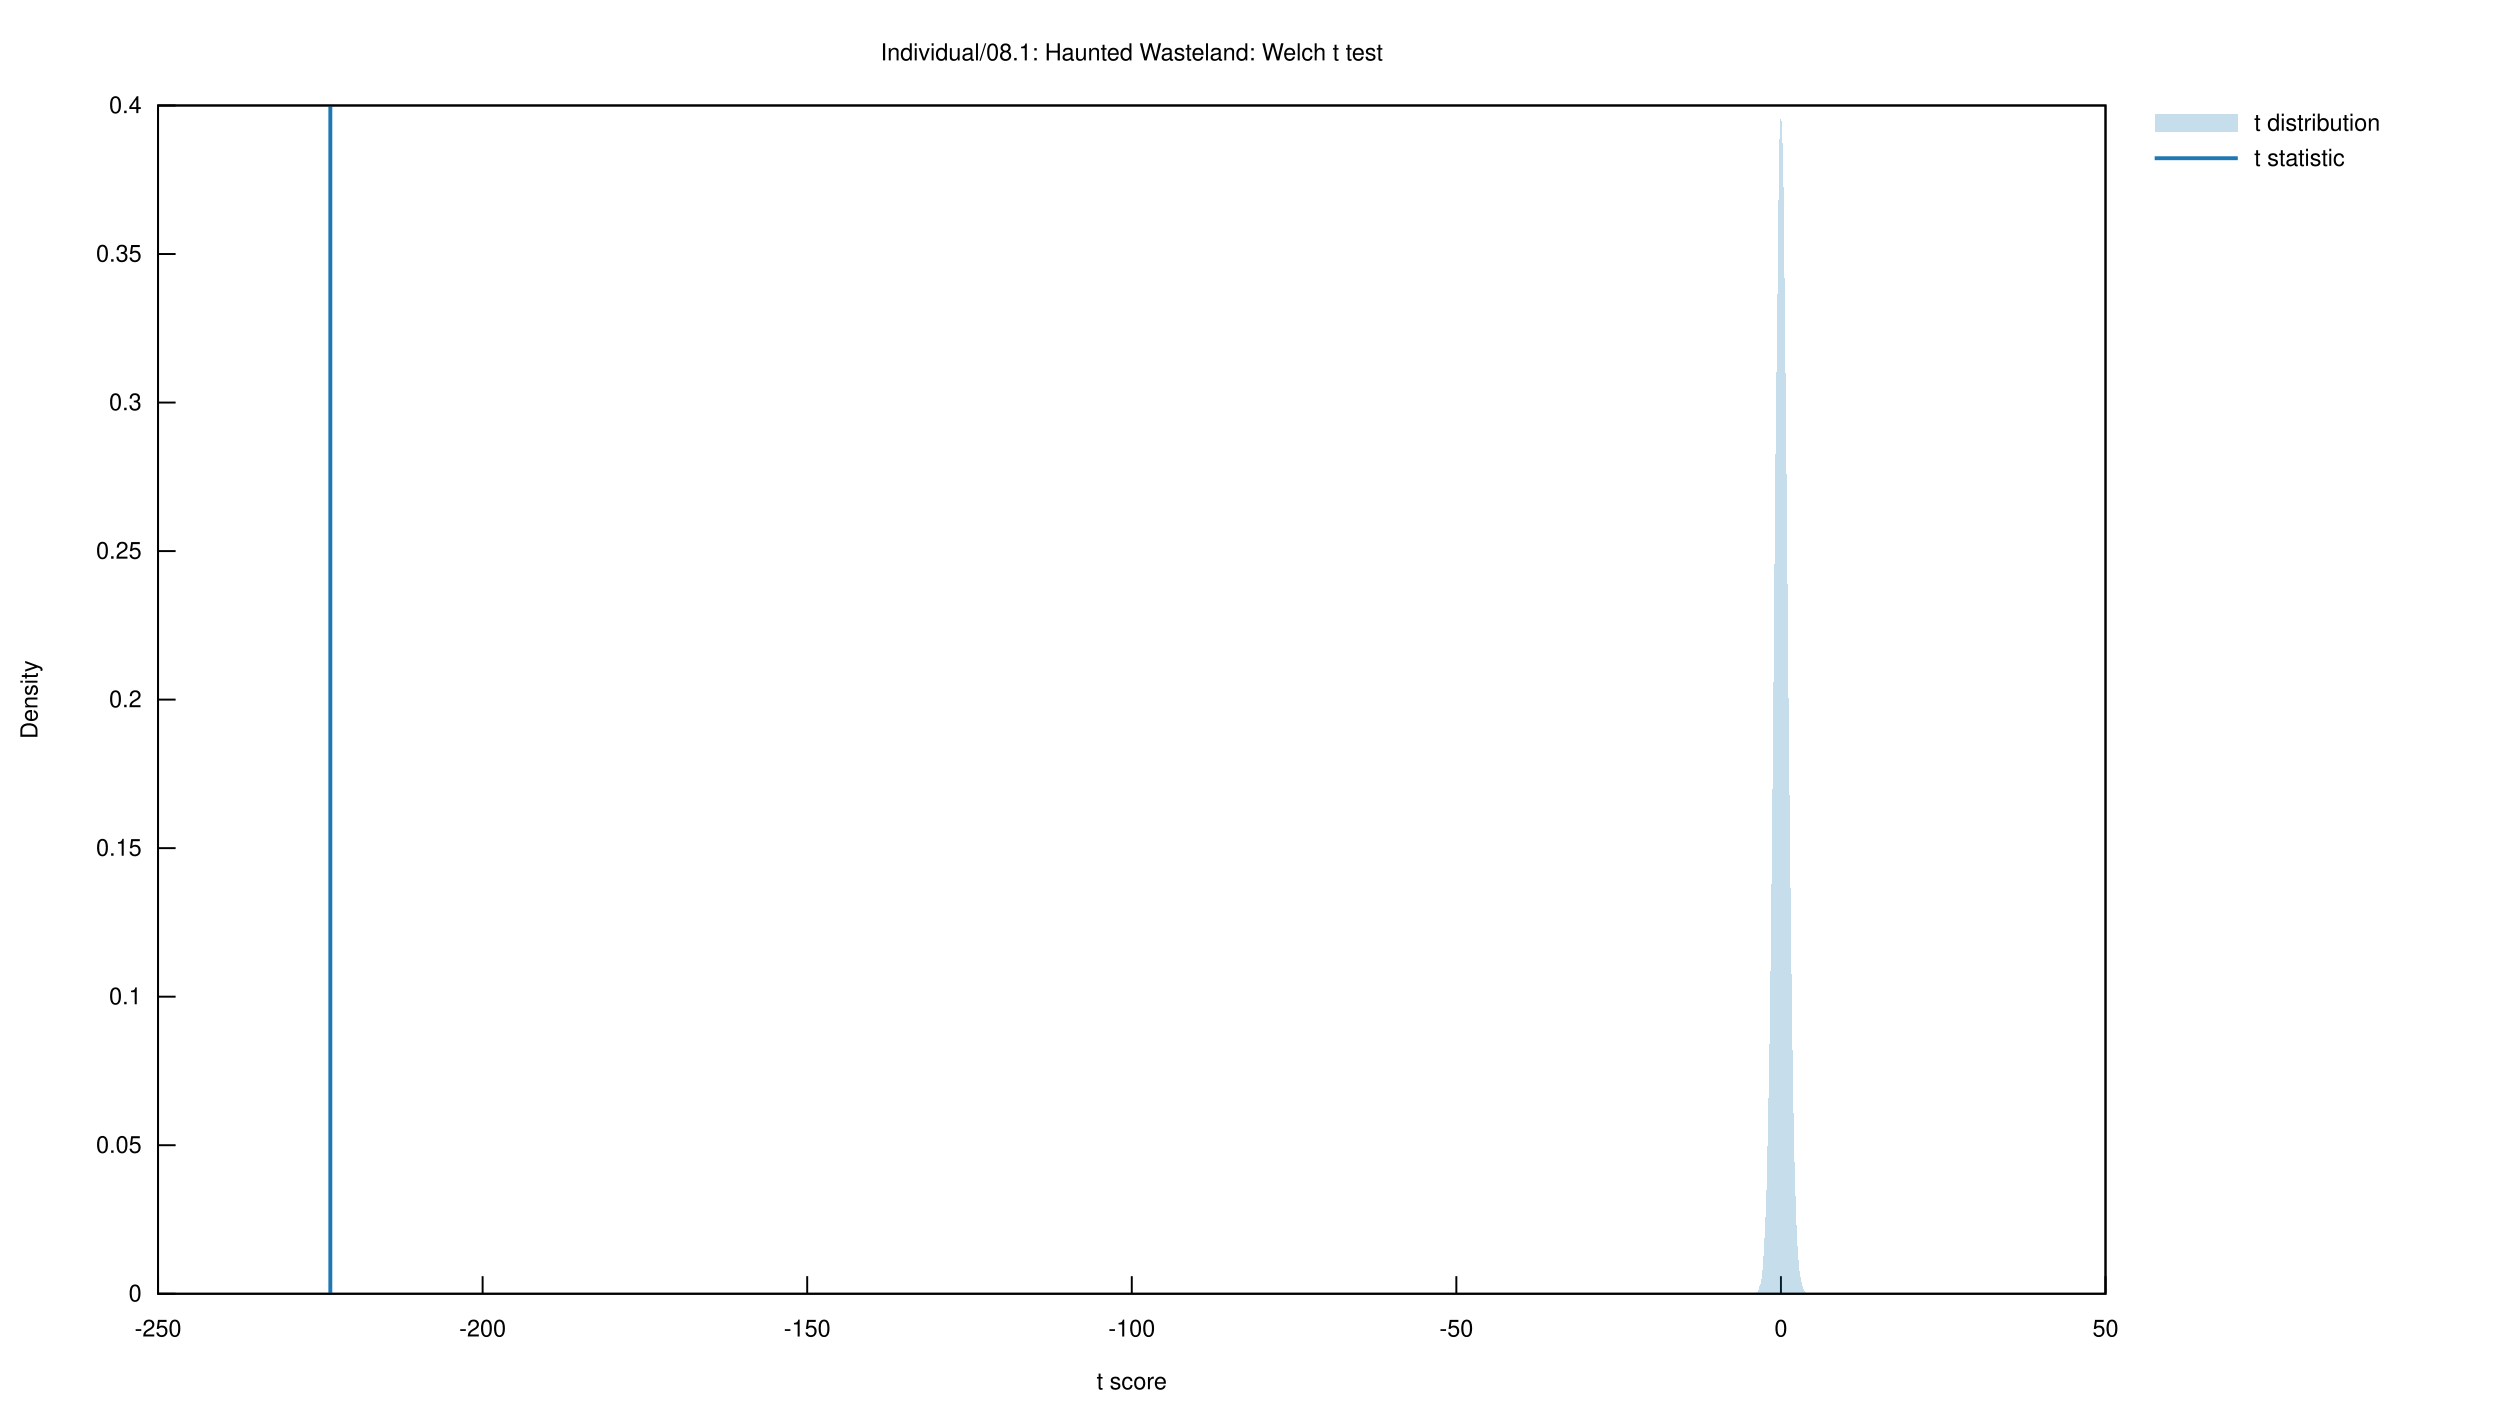
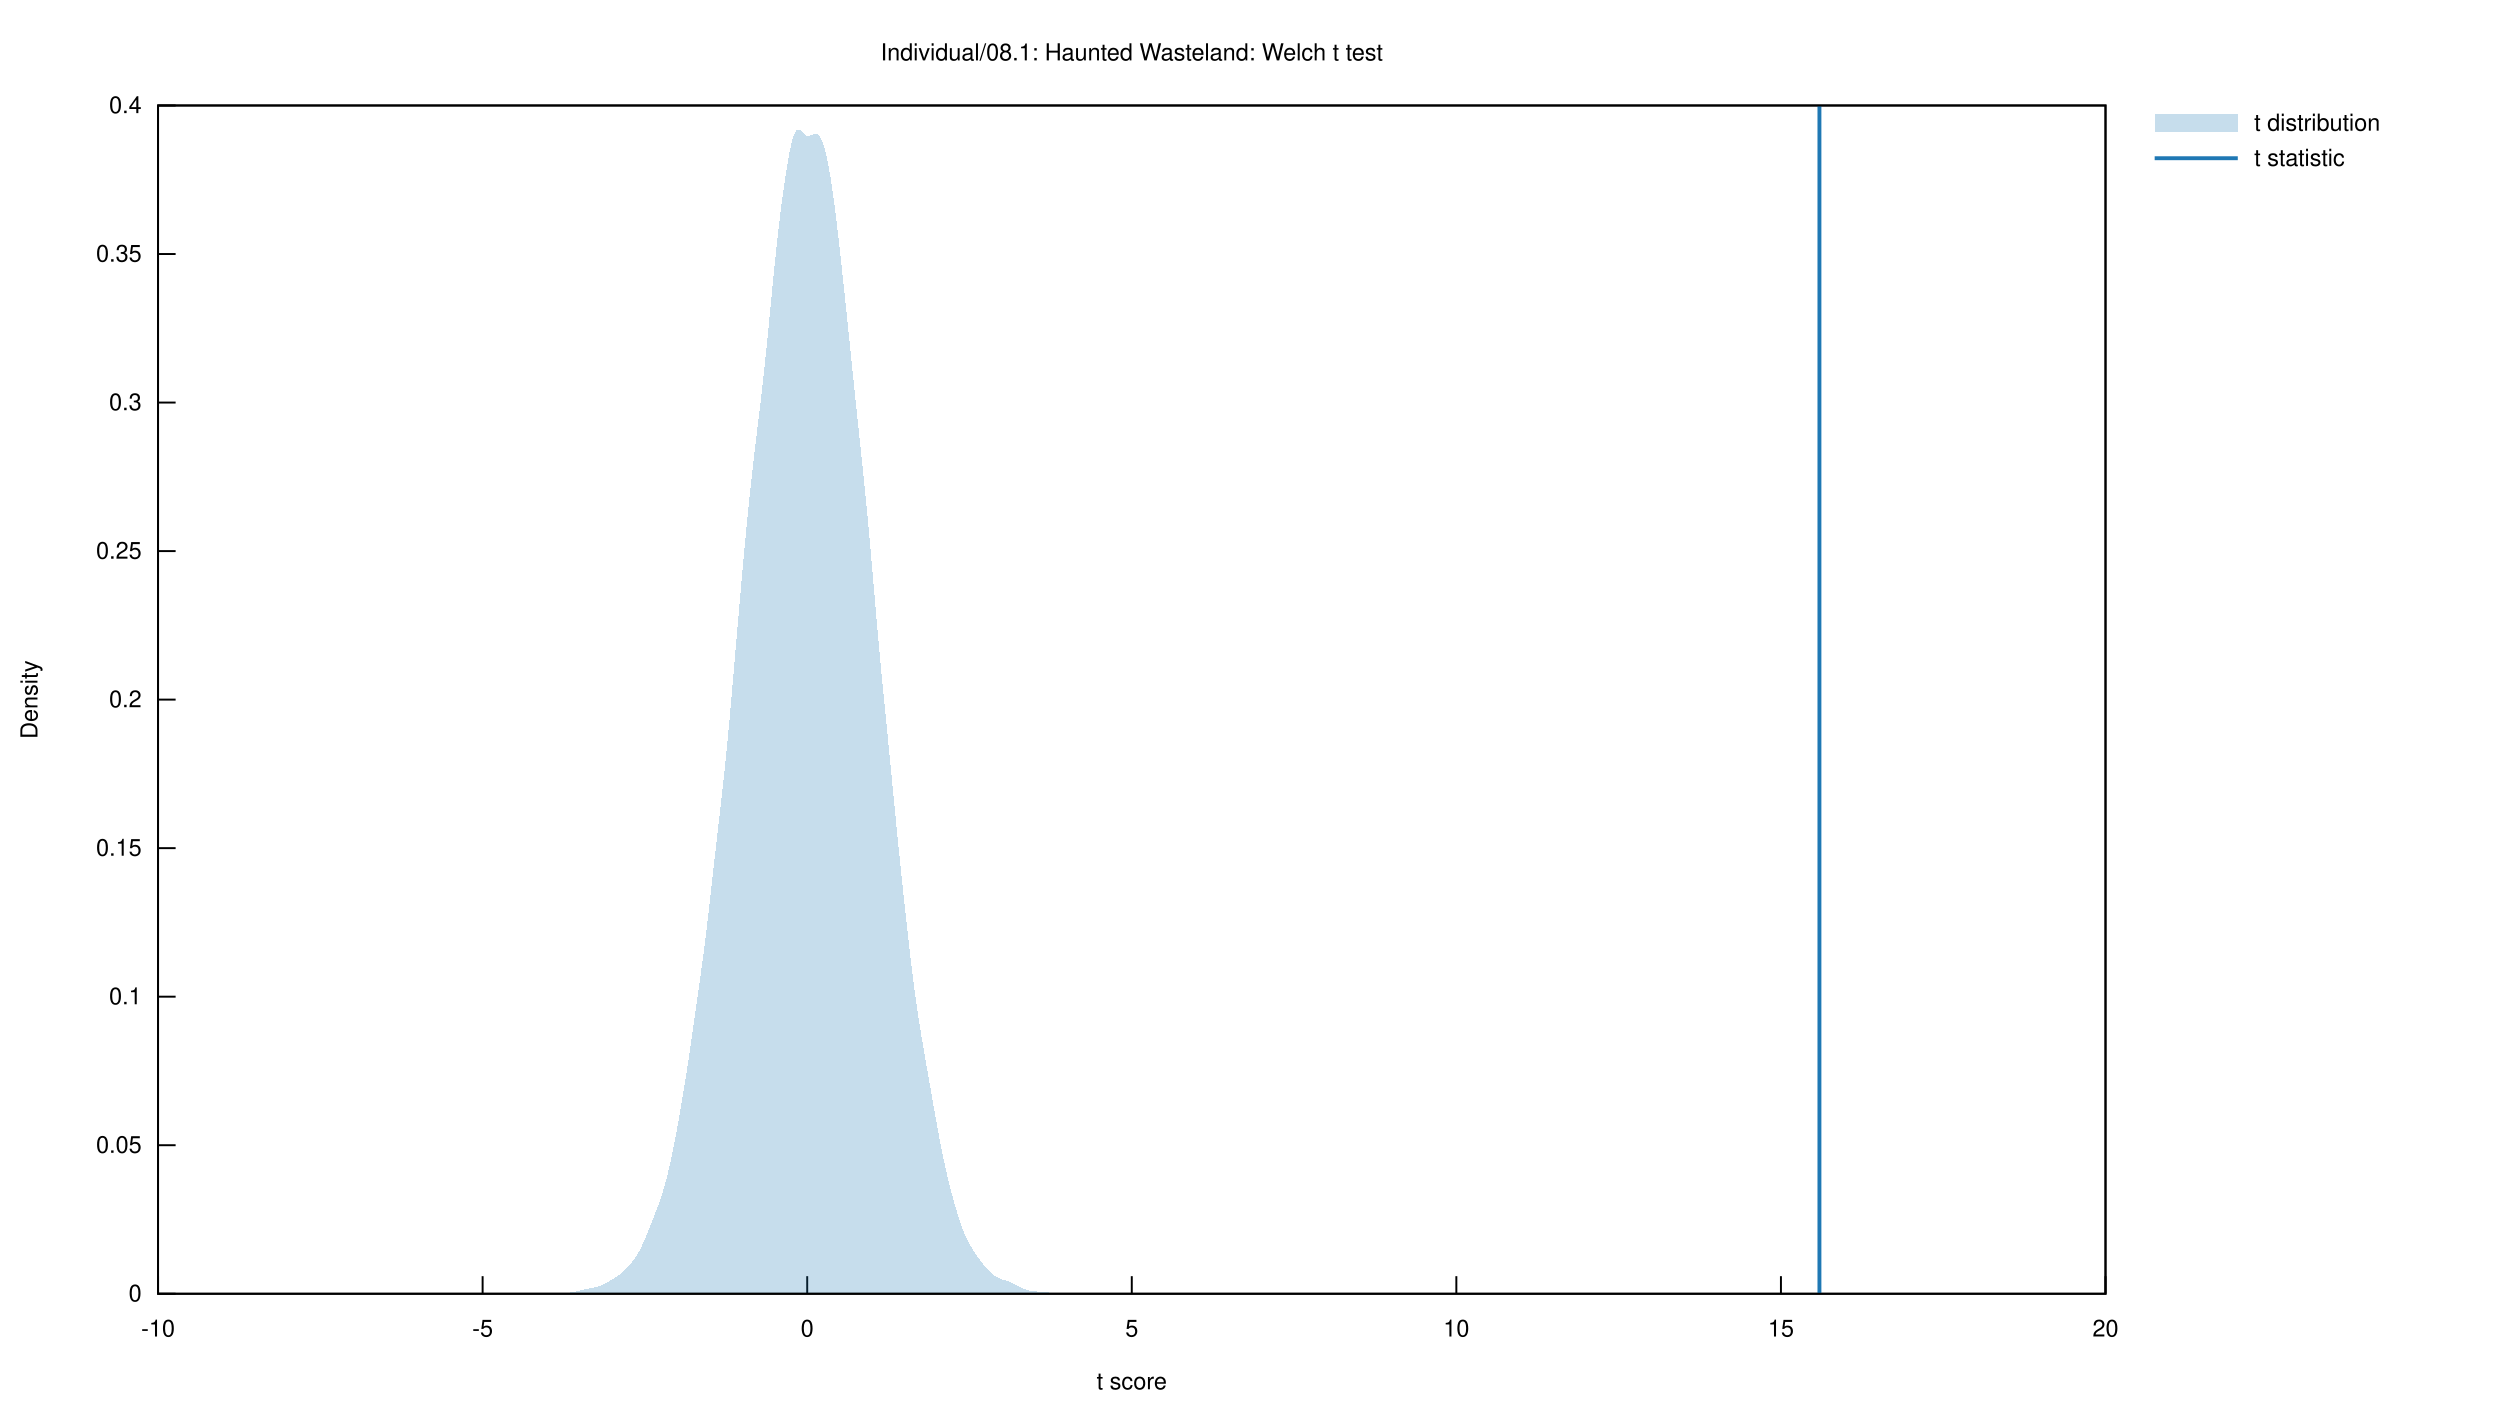
<svg xmlns="http://www.w3.org/2000/svg" xmlns:xlink="http://www.w3.org/1999/xlink" viewBox="0 0 1280 720">
  <g id="gnuplot_canvas">
    <rect x="0" y="0" width="1280" height="720" fill="none" />
    <defs>
      <circle id="gpDot" r="0.5" stroke-width="0.5" stroke="currentColor" />
      <path id="gpPt0" stroke-width="0.222" stroke="currentColor" d="M-1,0 h2 M0,-1 v2" />
      <path id="gpPt1" stroke-width="0.222" stroke="currentColor" d="M-1,-1 L1,1 M1,-1 L-1,1" />
      <path id="gpPt2" stroke-width="0.222" stroke="currentColor" d="M-1,0 L1,0 M0,-1 L0,1 M-1,-1 L1,1 M-1,1 L1,-1" />
      <rect id="gpPt3" stroke-width="0.222" stroke="currentColor" x="-1" y="-1" width="2" height="2" />
      <rect id="gpPt4" stroke-width="0.222" stroke="currentColor" fill="currentColor" x="-1" y="-1" width="2" height="2" />
      <circle id="gpPt5" stroke-width="0.222" stroke="currentColor" cx="0" cy="0" r="1" />
      <use xlink:href="#gpPt5" id="gpPt6" fill="currentColor" stroke="none" />
      <path id="gpPt7" stroke-width="0.222" stroke="currentColor" d="M0,-1.33 L-1.33,0.67 L1.33,0.67 z" />
      <use xlink:href="#gpPt7" id="gpPt8" fill="currentColor" stroke="none" />
      <use xlink:href="#gpPt7" id="gpPt9" stroke="currentColor" transform="rotate(180)" />
      <use xlink:href="#gpPt9" id="gpPt10" fill="currentColor" stroke="none" />
      <use xlink:href="#gpPt3" id="gpPt11" stroke="currentColor" transform="rotate(45)" />
      <use xlink:href="#gpPt11" id="gpPt12" fill="currentColor" stroke="none" />
      <path id="gpPt13" stroke-width="0.222" stroke="currentColor" d="M0,1.330 L1.265,0.411 L0.782,-1.067 L-0.782,-1.076 L-1.265,0.411 z" />
      <use xlink:href="#gpPt13" id="gpPt14" fill="currentColor" stroke="none" />
      <filter id="textbox" filterUnits="objectBoundingBox" x="0" y="0" height="1" width="1">
        <feFlood flood-color="white" flood-opacity="1" result="bgnd" />
        <feComposite in="SourceGraphic" in2="bgnd" operator="atop" />
      </filter>
      <filter id="greybox" filterUnits="objectBoundingBox" x="0" y="0" height="1" width="1">
        <feFlood flood-color="lightgrey" flood-opacity="1" result="grey" />
        <feComposite in="SourceGraphic" in2="grey" operator="atop" />
      </filter>
    </defs>
    <g fill="none" color="white" stroke="currentColor" stroke-width="1.00" stroke-linecap="butt" stroke-linejoin="miter">
</g>
    <g fill="none" color="black" stroke="currentColor" stroke-width="1.00" stroke-linecap="butt" stroke-linejoin="miter">
      <path stroke="black" d="M80.92,662.40 L89.92,662.40  " />
      <g transform="translate(72.53,666.30)" stroke="none" fill="black" font-family="Helvetica" font-size="12.00" text-anchor="end">
        <text>
          <tspan font-family="Helvetica"> 0</tspan>
        </text>
      </g>
    </g>
    <g fill="none" color="black" stroke="currentColor" stroke-width="1.00" stroke-linecap="butt" stroke-linejoin="miter">
      <path stroke="black" d="M80.92,586.35 L89.92,586.35  " />
      <g transform="translate(72.53,590.25)" stroke="none" fill="black" font-family="Helvetica" font-size="12.00" text-anchor="end">
        <text>
          <tspan font-family="Helvetica"> 0.05</tspan>
        </text>
      </g>
    </g>
    <g fill="none" color="black" stroke="currentColor" stroke-width="1.00" stroke-linecap="butt" stroke-linejoin="miter">
      <path stroke="black" d="M80.92,510.30 L89.92,510.30  " />
      <g transform="translate(72.53,514.20)" stroke="none" fill="black" font-family="Helvetica" font-size="12.00" text-anchor="end">
        <text>
          <tspan font-family="Helvetica"> 0.1</tspan>
        </text>
      </g>
    </g>
    <g fill="none" color="black" stroke="currentColor" stroke-width="1.00" stroke-linecap="butt" stroke-linejoin="miter">
      <path stroke="black" d="M80.92,434.25 L89.92,434.25  " />
      <g transform="translate(72.53,438.15)" stroke="none" fill="black" font-family="Helvetica" font-size="12.00" text-anchor="end">
        <text>
          <tspan font-family="Helvetica"> 0.15</tspan>
        </text>
      </g>
    </g>
    <g fill="none" color="black" stroke="currentColor" stroke-width="1.00" stroke-linecap="butt" stroke-linejoin="miter">
      <path stroke="black" d="M80.92,358.20 L89.92,358.20  " />
      <g transform="translate(72.53,362.10)" stroke="none" fill="black" font-family="Helvetica" font-size="12.00" text-anchor="end">
        <text>
          <tspan font-family="Helvetica"> 0.2</tspan>
        </text>
      </g>
    </g>
    <g fill="none" color="black" stroke="currentColor" stroke-width="1.00" stroke-linecap="butt" stroke-linejoin="miter">
      <path stroke="black" d="M80.92,282.16 L89.92,282.16  " />
      <g transform="translate(72.53,286.06)" stroke="none" fill="black" font-family="Helvetica" font-size="12.00" text-anchor="end">
        <text>
          <tspan font-family="Helvetica"> 0.25</tspan>
        </text>
      </g>
    </g>
    <g fill="none" color="black" stroke="currentColor" stroke-width="1.00" stroke-linecap="butt" stroke-linejoin="miter">
      <path stroke="black" d="M80.92,206.11 L89.92,206.11  " />
      <g transform="translate(72.53,210.01)" stroke="none" fill="black" font-family="Helvetica" font-size="12.00" text-anchor="end">
        <text>
          <tspan font-family="Helvetica"> 0.3</tspan>
        </text>
      </g>
    </g>
    <g fill="none" color="black" stroke="currentColor" stroke-width="1.00" stroke-linecap="butt" stroke-linejoin="miter">
      <path stroke="black" d="M80.92,130.06 L89.92,130.06  " />
      <g transform="translate(72.53,133.96)" stroke="none" fill="black" font-family="Helvetica" font-size="12.00" text-anchor="end">
        <text>
          <tspan font-family="Helvetica"> 0.35</tspan>
        </text>
      </g>
    </g>
    <g fill="none" color="black" stroke="currentColor" stroke-width="1.00" stroke-linecap="butt" stroke-linejoin="miter">
      <path stroke="black" d="M80.92,54.01 L89.92,54.01  " />
      <g transform="translate(72.53,57.91)" stroke="none" fill="black" font-family="Helvetica" font-size="12.00" text-anchor="end">
        <text>
          <tspan font-family="Helvetica"> 0.4</tspan>
        </text>
      </g>
    </g>
    <g fill="none" color="black" stroke="currentColor" stroke-width="1.00" stroke-linecap="butt" stroke-linejoin="miter">
      <path stroke="black" d="M80.92,662.40 L80.92,653.40  " />
      <g transform="translate(80.92,684.30)" stroke="none" fill="black" font-family="Helvetica" font-size="12.00" text-anchor="middle">
        <text>
-           <tspan font-family="Helvetica">-250</tspan>
+           <tspan font-family="Helvetica">-10</tspan>
        </text>
      </g>
    </g>
    <g fill="none" color="black" stroke="currentColor" stroke-width="1.00" stroke-linecap="butt" stroke-linejoin="miter">
      <path stroke="black" d="M247.10,662.40 L247.10,653.40  " />
      <g transform="translate(247.10,684.30)" stroke="none" fill="black" font-family="Helvetica" font-size="12.00" text-anchor="middle">
        <text>
-           <tspan font-family="Helvetica">-200</tspan>
+           <tspan font-family="Helvetica">-5</tspan>
        </text>
      </g>
    </g>
    <g fill="none" color="black" stroke="currentColor" stroke-width="1.00" stroke-linecap="butt" stroke-linejoin="miter">
      <path stroke="black" d="M413.29,662.40 L413.29,653.40  " />
      <g transform="translate(413.29,684.30)" stroke="none" fill="black" font-family="Helvetica" font-size="12.00" text-anchor="middle">
        <text>
-           <tspan font-family="Helvetica">-150</tspan>
+           <tspan font-family="Helvetica"> 0</tspan>
        </text>
      </g>
    </g>
    <g fill="none" color="black" stroke="currentColor" stroke-width="1.00" stroke-linecap="butt" stroke-linejoin="miter">
      <path stroke="black" d="M579.47,662.40 L579.47,653.40  " />
      <g transform="translate(579.47,684.30)" stroke="none" fill="black" font-family="Helvetica" font-size="12.00" text-anchor="middle">
        <text>
-           <tspan font-family="Helvetica">-100</tspan>
+           <tspan font-family="Helvetica"> 5</tspan>
        </text>
      </g>
    </g>
    <g fill="none" color="black" stroke="currentColor" stroke-width="1.00" stroke-linecap="butt" stroke-linejoin="miter">
      <path stroke="black" d="M745.65,662.40 L745.65,653.40  " />
      <g transform="translate(745.65,684.30)" stroke="none" fill="black" font-family="Helvetica" font-size="12.00" text-anchor="middle">
        <text>
-           <tspan font-family="Helvetica">-50</tspan>
+           <tspan font-family="Helvetica"> 10</tspan>
        </text>
      </g>
    </g>
    <g fill="none" color="black" stroke="currentColor" stroke-width="1.00" stroke-linecap="butt" stroke-linejoin="miter">
      <path stroke="black" d="M911.84,662.40 L911.84,653.40  " />
      <g transform="translate(911.84,684.30)" stroke="none" fill="black" font-family="Helvetica" font-size="12.00" text-anchor="middle">
        <text>
-           <tspan font-family="Helvetica"> 0</tspan>
+           <tspan font-family="Helvetica"> 15</tspan>
        </text>
      </g>
    </g>
    <g fill="none" color="black" stroke="currentColor" stroke-width="1.00" stroke-linecap="butt" stroke-linejoin="miter">
      <path stroke="black" d="M1078.02,662.40 L1078.02,653.40  " />
      <g transform="translate(1078.02,684.30)" stroke="none" fill="black" font-family="Helvetica" font-size="12.00" text-anchor="middle">
        <text>
-           <tspan font-family="Helvetica"> 50</tspan>
+           <tspan font-family="Helvetica"> 20</tspan>
        </text>
      </g>
    </g>
    <g fill="none" color="black" stroke="currentColor" stroke-width="1.00" stroke-linecap="butt" stroke-linejoin="miter">
</g>
    <g fill="none" color="black" stroke="currentColor" stroke-width="1.00" stroke-linecap="butt" stroke-linejoin="miter">
      <path stroke="black" d="M80.92,54.01 L80.92,662.40 L1078.02,662.40 L1078.02,54.01 L80.92,54.01 Z  " />
    </g>
    <g fill="none" color="black" stroke="currentColor" stroke-width="1.00" stroke-linecap="butt" stroke-linejoin="miter">
      <g transform="translate(19.18,358.21) rotate(270)" stroke="none" fill="black" font-family="Helvetica" font-size="12.00" text-anchor="middle">
        <text>
          <tspan font-family="Helvetica">Density</tspan>
        </text>
      </g>
    </g>
    <g fill="none" color="black" stroke="currentColor" stroke-width="1.00" stroke-linecap="butt" stroke-linejoin="miter">
      <g transform="translate(579.47,711.30)" stroke="none" fill="black" font-family="Helvetica" font-size="12.00" text-anchor="middle">
        <text>
          <tspan font-family="Helvetica">t score</tspan>
        </text>
      </g>
    </g>
    <g fill="none" color="black" stroke="currentColor" stroke-width="1.00" stroke-linecap="butt" stroke-linejoin="miter">
</g>
    <g id="gnuplot_plot_1">
      <g fill="none" color="black" stroke="currentColor" stroke-width="1.00" stroke-linecap="butt" stroke-linejoin="miter">
        <g transform="translate(1154.14,66.91)" stroke="none" fill="black" font-family="Helvetica" font-size="12.00" text-anchor="start">
          <text>
            <tspan font-family="Helvetica">t distribution</tspan>
          </text>
        </g>
      </g>
      <g fill="none" color="black" stroke="currentColor" stroke-width="1.00" stroke-linecap="butt" stroke-linejoin="miter">
        <g stroke="none" shape-rendering="crispEdges">
          <polygon fill="rgb( 31, 120, 180)" fill-opacity="0.25" points="1103.19,67.51 1145.75,67.51 1145.75,58.51 1103.19,58.51 " />
-           <polygon fill="rgb( 31, 120, 180)" fill-opacity="0.25" points="895.70,662.40 895.76,662.40 895.83,662.40 895.89,662.39 895.95,662.39 896.01,662.39 896.08,662.38 896.14,662.37 896.20,662.36 896.27,662.35 896.33,662.34 896.39,662.32 896.46,662.30 896.52,662.29 896.58,662.27 896.65,662.25 896.71,662.24 896.77,662.23 896.83,662.22 896.90,662.22 896.96,662.22 897.02,662.23 897.09,662.24 897.15,662.24 897.21,662.25 897.28,662.26 897.34,662.26 897.40,662.26 897.47,662.27 897.53,662.26 897.59,662.26 897.65,662.26 897.72,662.25 897.78,662.25 897.84,662.25 897.91,662.24 897.97,662.24 898.03,662.24 898.10,662.23 898.16,662.23 898.22,662.22 898.29,662.20 898.35,662.19 898.41,662.17 898.47,662.15 898.54,662.12 898.60,662.08 898.66,662.05 898.73,662.01 898.79,661.96 898.85,661.92 898.92,661.87 898.98,661.82 899.04,661.77 899.10,661.72 899.17,661.67 899.23,661.63 899.29,661.59 899.36,661.55 899.42,661.52 899.48,661.49 899.55,661.47 899.61,661.45 899.67,661.43 899.74,661.41 899.80,661.37 899.86,661.33 899.92,661.28 899.99,661.21 900.05,661.13 900.11,661.03 900.18,660.90 900.24,660.76 900.30,660.59 900.37,660.41 900.43,660.20 900.49,659.98 900.56,659.75 900.62,659.52 900.68,659.29 900.74,659.06 900.81,658.85 900.87,658.66 900.93,658.50 901.00,658.35 901.06,658.22 901.12,658.11 901.19,657.99 901.25,657.87 901.31,657.74 901.38,657.58 901.44,657.39 901.50,657.16 901.56,656.89 901.63,656.59 901.69,656.24 901.75,655.86 901.82,655.44 901.88,654.99 901.94,654.51 902.01,654.00 902.07,653.45 902.13,652.88 902.20,652.27 902.26,651.63 902.32,650.95 902.38,650.23 902.45,649.47 902.51,648.68 902.57,647.86 902.64,647.01 902.70,646.13 902.76,645.23 902.83,644.31 902.89,643.36 902.95,642.39 903.02,641.38 903.08,640.34 903.14,639.27 903.20,638.15 903.27,637.00 903.33,635.82 903.39,634.61 903.46,633.37 903.52,632.12 903.58,630.85 903.65,629.56 903.71,628.26 903.77,626.95 903.83,625.61 903.90,624.23 903.96,622.82 904.02,621.35 904.09,619.82 904.15,618.20 904.21,616.50 904.28,614.69 904.34,612.77 904.40,610.71 904.47,608.51 904.53,606.17 904.59,603.68 904.65,601.06 904.72,598.31 904.78,595.46 904.84,592.52 904.91,589.53 904.97,586.50 905.03,583.45 905.10,580.41 905.16,577.38 905.22,574.37 905.29,571.36 905.35,568.36 905.41,565.35 905.47,562.30 905.54,559.19 905.60,556.02 905.66,552.75 905.73,549.38 905.79,545.90 905.85,542.29 905.92,538.56 905.98,534.70 906.04,530.71 906.11,526.59 906.17,522.32 906.23,517.91 906.29,513.34 906.36,508.61 906.42,503.72 906.48,498.66 906.55,493.44 906.61,488.09 906.67,482.61 906.74,477.05 906.80,471.42 906.86,465.75 906.93,460.06 906.99,454.35 907.05,448.64 907.11,442.91 907.18,437.14 907.24,431.30 907.30,425.38 907.37,419.34 907.43,413.18 907.49,406.89 907.56,400.48 907.62,393.96 907.68,387.34 907.75,380.65 907.81,373.90 907.87,367.09 907.93,360.23 908.00,353.32 908.06,346.34 908.12,339.27 908.19,332.11 908.25,324.84 908.31,317.47 908.38,309.98 908.44,302.42 908.50,294.80 908.56,287.17 908.63,279.57 908.69,272.07 908.75,264.71 908.82,257.54 908.88,250.60 908.94,243.93 909.01,237.53 909.07,231.42 909.13,225.59 909.20,220.02 909.26,214.69 909.32,209.56 909.38,204.60 909.45,199.77 909.51,195.04 909.57,190.37 909.64,185.72 909.70,181.05 909.76,176.31 909.83,171.48 909.89,166.51 909.95,161.36 910.02,156.02 910.08,150.47 910.14,144.71 910.20,138.79 910.27,132.74 910.33,126.64 910.39,120.56 910.46,114.58 910.52,108.79 910.58,103.25 910.65,98.03 910.71,93.17 910.77,88.69 910.84,84.60 910.90,80.88 910.96,77.54 911.02,74.55 911.09,71.90 911.15,69.57 911.21,67.55 911.28,65.82 911.34,64.36 911.40,63.16 911.47,62.20 911.53,61.45 911.59,60.87 911.66,60.46 911.72,60.20 911.78,60.06 911.84,60.05 911.91,60.18 911.97,60.44 912.03,60.86 912.10,61.45 912.16,62.22 912.22,63.17 912.29,64.30 912.35,65.59 912.41,67.03 912.48,68.58 912.54,70.24 912.60,71.99 912.66,73.84 912.73,75.82 912.79,77.94 912.85,80.28 912.92,82.88 912.98,85.80 913.04,89.10 913.11,92.83 913.17,97.00 913.23,101.63 913.29,106.68 913.36,112.13 913.42,117.90 913.48,123.93 913.55,130.12 913.61,136.41 913.67,142.73 913.74,149.01 913.80,155.22 913.86,161.35 913.93,167.40 913.99,173.39 914.05,179.34 914.11,185.27 914.18,191.23 914.24,197.22 914.30,203.29 914.37,209.43 914.43,215.67 914.49,222.00 914.56,228.43 914.62,234.95 914.68,241.58 914.75,248.30 914.81,255.10 914.87,261.99 914.93,268.96 915.00,275.99 915.06,283.07 915.12,290.20 915.19,297.37 915.25,304.57 915.31,311.78 915.38,318.99 915.44,326.19 915.50,333.37 915.57,340.50 915.63,347.56 915.69,354.52 915.75,361.36 915.82,368.03 915.88,374.53 915.94,380.84 916.01,386.96 916.07,392.91 916.13,398.70 916.20,404.40 916.26,410.04 916.32,415.67 916.39,421.34 916.45,427.08 916.51,432.90 916.57,438.80 916.64,444.77 916.70,450.77 916.76,456.76 916.83,462.68 916.89,468.51 916.95,474.22 917.02,479.77 917.08,485.16 917.14,490.40 917.21,495.51 917.27,500.51 917.33,505.42 917.39,510.26 917.46,515.05 917.52,519.79 917.58,524.49 917.65,529.14 917.71,533.73 917.77,538.24 917.84,542.65 917.90,546.96 917.96,551.16 918.02,555.24 918.09,559.21 918.15,563.06 918.21,566.79 918.28,570.41 918.34,573.91 918.40,577.30 918.47,580.56 918.53,583.69 918.59,586.70 918.66,589.58 918.72,592.32 918.78,594.93 918.84,597.42 918.91,599.79 918.97,602.06 919.03,604.24 919.10,606.33 919.16,608.35 919.22,610.31 919.29,612.22 919.35,614.10 919.41,615.95 919.48,617.78 919.54,619.60 919.60,621.40 919.66,623.18 919.73,624.93 919.79,626.64 919.85,628.30 919.92,629.88 919.98,631.38 920.04,632.79 920.11,634.10 920.17,635.31 920.23,636.43 920.30,637.47 920.36,638.44 920.42,639.37 920.48,640.27 920.55,641.15 920.61,642.02 920.67,642.89 920.74,643.76 920.80,644.62 920.86,645.47 920.93,646.29 920.99,647.08 921.05,647.83 921.12,648.53 921.18,649.18 921.24,649.77 921.30,650.32 921.37,650.83 921.43,651.29 921.49,651.72 921.56,652.13 921.62,652.51 921.68,652.88 921.75,653.24 921.81,653.59 921.87,653.93 921.94,654.27 922.00,654.60 922.06,654.93 922.12,655.25 922.19,655.57 922.25,655.89 922.31,656.20 922.38,656.50 922.44,656.80 922.50,657.09 922.57,657.37 922.63,657.64 922.69,657.90 922.75,658.14 922.82,658.38 922.88,658.60 922.94,658.81 923.01,659.01 923.07,659.21 923.13,659.39 923.20,659.56 923.26,659.72 923.32,659.87 923.39,660.01 923.45,660.15 923.51,660.27 923.57,660.38 923.64,660.49 923.70,660.58 923.76,660.67 923.83,660.75 923.89,660.84 923.95,660.92 924.02,661.01 924.08,661.10 924.14,661.20 924.21,661.30 924.27,661.40 924.33,661.50 924.39,661.60 924.46,661.70 924.52,661.78 924.58,661.86 924.65,661.93 924.71,661.98 924.77,662.03 924.84,662.07 924.90,662.10 924.96,662.12 925.03,662.14 925.09,662.16 925.15,662.18 925.21,662.20 925.28,662.21 925.34,662.23 925.40,662.25 925.47,662.26 925.53,662.27 925.59,662.28 925.66,662.29 925.72,662.30 925.78,662.31 925.85,662.31 925.91,662.32 925.97,662.32 926.03,662.33 926.10,662.33 926.16,662.33 926.22,662.34 926.29,662.35 926.35,662.35 926.41,662.36 926.48,662.37 926.54,662.37 926.60,662.38 926.67,662.38 926.73,662.39 926.79,662.39 926.85,662.39 926.92,662.40 926.98,662.40 927.04,662.40 927.11,662.40 927.17,662.40 927.17,662.40 927.11,662.40 927.04,662.40 926.98,662.40 926.92,662.40 926.85,662.40 926.79,662.40 926.73,662.40 926.67,662.40 926.60,662.40 926.54,662.40 926.48,662.40 926.41,662.40 926.35,662.40 926.29,662.40 926.22,662.40 926.16,662.40 926.10,662.40 926.03,662.40 925.97,662.40 925.91,662.40 925.85,662.40 925.78,662.40 925.72,662.40 925.66,662.40 925.59,662.40 925.53,662.40 925.47,662.40 925.40,662.40 925.34,662.40 925.28,662.40 925.21,662.40 925.15,662.40 925.09,662.40 925.03,662.40 924.96,662.40 924.90,662.40 924.84,662.40 924.77,662.40 924.71,662.40 924.65,662.40 924.58,662.40 924.52,662.40 924.46,662.40 924.39,662.40 924.33,662.40 924.27,662.40 924.21,662.40 924.14,662.40 924.08,662.40 924.02,662.40 923.95,662.40 923.89,662.40 923.83,662.40 923.76,662.40 923.70,662.40 923.64,662.40 923.57,662.40 923.51,662.40 923.45,662.40 923.39,662.40 923.32,662.40 923.26,662.40 923.20,662.40 923.13,662.40 923.07,662.40 923.01,662.40 922.94,662.40 922.88,662.40 922.82,662.40 922.75,662.40 922.69,662.40 922.63,662.40 922.57,662.40 922.50,662.40 922.44,662.40 922.38,662.40 922.31,662.40 922.25,662.40 922.19,662.40 922.12,662.40 922.06,662.40 922.00,662.40 921.94,662.40 921.87,662.40 921.81,662.40 921.75,662.40 921.68,662.40 921.62,662.40 921.56,662.40 921.49,662.40 921.43,662.40 921.37,662.40 921.30,662.40 921.24,662.40 921.18,662.40 921.12,662.40 921.05,662.40 920.99,662.40 920.93,662.40 920.86,662.40 920.80,662.40 920.74,662.40 920.67,662.40 920.61,662.40 920.55,662.40 920.48,662.40 920.42,662.40 920.36,662.40 920.30,662.40 920.23,662.40 920.17,662.40 920.11,662.40 920.04,662.40 919.98,662.40 919.92,662.40 919.85,662.40 919.79,662.40 919.73,662.40 919.66,662.40 919.60,662.40 919.54,662.40 919.48,662.40 919.41,662.40 919.35,662.40 919.29,662.40 919.22,662.40 919.16,662.40 919.10,662.40 919.03,662.40 918.97,662.40 918.91,662.40 918.84,662.40 918.78,662.40 918.72,662.40 918.66,662.40 918.59,662.40 918.53,662.40 918.47,662.40 918.40,662.40 918.34,662.40 918.28,662.40 918.21,662.40 918.15,662.40 918.09,662.40 918.02,662.40 917.96,662.40 917.90,662.40 917.84,662.40 917.77,662.40 917.71,662.40 917.65,662.40 917.58,662.40 917.52,662.40 917.46,662.40 917.39,662.40 917.33,662.40 917.27,662.40 917.21,662.40 917.14,662.40 917.08,662.40 917.02,662.40 916.95,662.40 916.89,662.40 916.83,662.40 916.76,662.40 916.70,662.40 916.64,662.40 916.57,662.40 916.51,662.40 916.45,662.40 916.39,662.40 916.32,662.40 916.26,662.40 916.20,662.40 916.13,662.40 916.07,662.40 916.01,662.40 915.94,662.40 915.88,662.40 915.82,662.40 915.75,662.40 915.69,662.40 915.63,662.40 915.57,662.40 915.50,662.40 915.44,662.40 915.38,662.40 915.31,662.40 915.25,662.40 915.19,662.40 915.12,662.40 915.06,662.40 915.00,662.40 914.93,662.40 914.87,662.40 914.81,662.40 914.75,662.40 914.68,662.40 914.62,662.40 914.56,662.40 914.49,662.40 914.43,662.40 914.37,662.40 914.30,662.40 914.24,662.40 914.18,662.40 914.11,662.40 914.05,662.40 913.99,662.40 913.93,662.40 913.86,662.40 913.80,662.40 913.74,662.40 913.67,662.40 913.61,662.40 913.55,662.40 913.48,662.40 913.42,662.40 913.36,662.40 913.29,662.40 913.23,662.40 913.17,662.40 913.11,662.40 913.04,662.40 912.98,662.40 912.92,662.40 912.85,662.40 912.79,662.40 912.73,662.40 912.66,662.40 912.60,662.40 912.54,662.40 912.48,662.40 912.41,662.40 912.35,662.40 912.29,662.40 912.22,662.40 912.16,662.40 912.10,662.40 912.03,662.40 911.97,662.40 911.91,662.40 911.84,662.40 911.78,662.40 911.72,662.40 911.66,662.40 911.59,662.40 911.53,662.40 911.47,662.40 911.40,662.40 911.34,662.40 911.28,662.40 911.21,662.40 911.15,662.40 911.09,662.40 911.02,662.40 910.96,662.40 910.90,662.40 910.84,662.40 910.77,662.40 910.71,662.40 910.65,662.40 910.58,662.40 910.52,662.40 910.46,662.40 910.39,662.40 910.33,662.40 910.27,662.40 910.20,662.40 910.14,662.40 910.08,662.40 910.02,662.40 909.95,662.40 909.89,662.40 909.83,662.40 909.76,662.40 909.70,662.40 909.64,662.40 909.57,662.40 909.51,662.40 909.45,662.40 909.38,662.40 909.32,662.40 909.26,662.40 909.20,662.40 909.13,662.40 909.07,662.40 909.01,662.40 908.94,662.40 908.88,662.40 908.82,662.40 908.75,662.40 908.69,662.40 908.63,662.40 908.56,662.40 908.50,662.40 908.44,662.40 908.38,662.40 908.31,662.40 908.25,662.40 908.19,662.40 908.12,662.40 908.06,662.40 908.00,662.40 907.93,662.40 907.87,662.40 907.81,662.40 907.75,662.40 907.68,662.40 907.62,662.40 907.56,662.40 907.49,662.40 907.43,662.40 907.37,662.40 907.30,662.40 907.24,662.40 907.18,662.40 907.11,662.40 907.05,662.40 906.99,662.40 906.93,662.40 906.86,662.40 906.80,662.40 906.74,662.40 906.67,662.40 906.61,662.40 906.55,662.40 906.48,662.40 906.42,662.40 906.36,662.40 906.29,662.40 906.23,662.40 906.17,662.40 906.11,662.40 906.04,662.40 905.98,662.40 905.92,662.40 905.85,662.40 905.79,662.40 905.73,662.40 905.66,662.40 905.60,662.40 905.54,662.40 905.47,662.40 905.41,662.40 905.35,662.40 905.29,662.40 905.22,662.40 905.16,662.40 905.10,662.40 905.03,662.40 904.97,662.40 904.91,662.40 904.84,662.40 904.78,662.40 904.72,662.40 904.65,662.40 904.59,662.40 904.53,662.40 904.47,662.40 904.40,662.40 904.34,662.40 904.28,662.40 904.21,662.40 904.15,662.40 904.09,662.40 904.02,662.40 903.96,662.40 903.90,662.40 903.83,662.40 903.77,662.40 903.71,662.40 903.65,662.40 903.58,662.40 903.52,662.40 903.46,662.40 903.39,662.40 903.33,662.40 903.27,662.40 903.20,662.40 903.14,662.40 903.08,662.40 903.02,662.40 902.95,662.40 902.89,662.40 902.83,662.40 902.76,662.40 902.70,662.40 902.64,662.40 902.57,662.40 902.51,662.40 902.45,662.40 902.38,662.40 902.32,662.40 902.26,662.40 902.20,662.40 902.13,662.40 902.07,662.40 902.01,662.40 901.94,662.40 901.88,662.40 901.82,662.40 901.75,662.40 901.69,662.40 901.63,662.40 901.56,662.40 901.50,662.40 901.44,662.40 901.38,662.40 901.31,662.40 901.25,662.40 901.19,662.40 901.12,662.40 901.06,662.40 901.00,662.40 900.93,662.40 900.87,662.40 900.81,662.40 900.74,662.40 900.68,662.40 900.62,662.40 900.56,662.40 900.49,662.40 900.43,662.40 900.37,662.40 900.30,662.40 900.24,662.40 900.18,662.40 900.11,662.40 900.05,662.40 899.99,662.40 899.92,662.40 899.86,662.40 899.80,662.40 899.74,662.40 899.67,662.40 899.61,662.40 899.55,662.40 899.48,662.40 899.42,662.40 899.36,662.40 899.29,662.40 899.23,662.40 899.17,662.40 899.10,662.40 899.04,662.40 898.98,662.40 898.92,662.40 898.85,662.40 898.79,662.40 898.73,662.40 898.66,662.40 898.60,662.40 898.54,662.40 898.47,662.40 898.41,662.40 898.35,662.40 898.29,662.40 898.22,662.40 898.16,662.40 898.10,662.40 898.03,662.40 897.97,662.40 897.91,662.40 897.84,662.40 897.78,662.40 897.72,662.40 897.65,662.40 897.59,662.40 897.53,662.40 897.47,662.40 897.40,662.40 897.34,662.40 897.28,662.40 897.21,662.40 897.15,662.40 897.09,662.40 897.02,662.40 896.96,662.40 896.90,662.40 896.83,662.40 896.77,662.40 896.71,662.40 896.65,662.40 896.58,662.40 896.52,662.40 896.46,662.40 896.39,662.40 896.33,662.40 896.27,662.40 896.20,662.40 896.14,662.40 896.08,662.40 896.01,662.40 895.95,662.40 895.89,662.40 895.83,662.40 895.76,662.40 895.70,662.40 " />
+           <polygon fill="rgb( 31, 120, 180)" fill-opacity="0.25" points="225.71,662.40 226.40,662.40 227.09,662.40 227.77,662.40 228.46,662.40 229.15,662.39 229.84,662.39 230.53,662.38 231.22,662.38 231.91,662.37 232.60,662.37 233.29,662.36 233.98,662.35 234.67,662.35 235.36,662.34 236.05,662.34 236.74,662.34 237.42,662.35 238.11,662.35 238.80,662.36 239.49,662.36 240.18,662.37 240.87,662.38 241.56,662.38 242.25,662.39 242.94,662.39 243.63,662.39 244.32,662.40 245.01,662.40 245.70,662.40 246.39,662.40 247.08,662.40 247.76,662.40 248.45,662.40 249.14,662.40 249.83,662.40 250.52,662.40 251.21,662.40 251.90,662.40 252.59,662.40 253.28,662.40 253.97,662.40 254.66,662.40 255.35,662.40 256.04,662.40 256.73,662.40 257.42,662.40 258.10,662.40 258.79,662.40 259.48,662.40 260.17,662.40 260.86,662.40 261.55,662.40 262.24,662.40 262.93,662.40 263.62,662.40 264.31,662.39 265.00,662.39 265.69,662.39 266.38,662.38 267.07,662.37 267.75,662.36 268.44,662.35 269.13,662.34 269.82,662.33 270.51,662.32 271.20,662.30 271.89,662.29 272.58,662.28 273.27,662.27 273.96,662.25 274.65,662.25 275.34,662.24 276.03,662.23 276.72,662.22 277.41,662.22 278.09,662.22 278.78,662.21 279.47,662.21 280.16,662.21 280.85,662.21 281.54,662.21 282.23,662.21 282.92,662.21 283.61,662.21 284.30,662.20 284.99,662.18 285.68,662.16 286.37,662.13 287.06,662.10 287.75,662.07 288.43,662.03 289.12,661.99 289.81,661.94 290.50,661.88 291.19,661.82 291.88,661.74 292.57,661.65 293.26,661.54 293.95,661.41 294.64,661.26 295.33,661.10 296.02,660.93 296.71,660.74 297.40,660.56 298.09,660.39 298.77,660.22 299.46,660.07 300.15,659.93 300.84,659.81 301.53,659.70 302.22,659.59 302.91,659.48 303.60,659.36 304.29,659.22 304.98,659.05 305.67,658.86 306.36,658.63 307.05,658.37 307.74,658.09 308.42,657.78 309.11,657.44 309.80,657.09 310.49,656.73 311.18,656.35 311.87,655.96 312.56,655.57 313.25,655.16 313.94,654.74 314.63,654.31 315.32,653.87 316.01,653.40 316.70,652.92 317.39,652.40 318.08,651.85 318.76,651.27 319.45,650.65 320.14,650.00 320.83,649.31 321.52,648.59 322.21,647.83 322.90,647.02 323.59,646.18 324.28,645.29 324.97,644.33 325.66,643.31 326.35,642.21 327.04,641.02 327.73,639.74 328.42,638.36 329.10,636.88 329.79,635.31 330.48,633.68 331.17,631.99 331.86,630.26 332.55,628.52 333.24,626.78 333.93,625.04 334.62,623.30 335.31,621.56 336.00,619.79 336.69,617.98 337.38,616.11 338.07,614.14 338.75,612.06 339.44,609.86 340.13,607.52 340.82,605.04 341.51,602.40 342.20,599.61 342.89,596.65 343.58,593.54 344.27,590.27 344.96,586.85 345.65,583.29 346.34,579.62 347.03,575.84 347.72,571.98 348.41,568.04 349.09,564.01 349.78,559.90 350.47,555.68 351.16,551.34 351.85,546.88 352.54,542.29 353.23,537.58 353.92,532.79 354.61,527.95 355.30,523.09 355.99,518.24 356.68,513.40 357.37,508.58 358.06,503.75 358.75,498.86 359.43,493.88 360.12,488.76 360.81,483.45 361.50,477.94 362.19,472.21 362.88,466.30 363.57,460.23 364.26,454.07 364.95,447.86 365.64,441.68 366.33,435.55 367.02,429.50 367.71,423.52 368.40,417.58 369.08,411.61 369.77,405.55 370.46,399.31 371.15,392.82 371.84,386.05 372.53,378.97 373.22,371.58 373.91,363.93 374.60,356.07 375.29,348.08 375.98,340.01 376.67,331.92 377.36,323.87 378.05,315.89 378.74,308.00 379.42,300.21 380.11,292.53 380.80,284.98 381.49,277.56 382.18,270.32 382.87,263.26 383.56,256.42 384.25,249.81 384.94,243.45 385.63,237.32 386.32,231.41 387.01,225.65 387.70,219.99 388.39,214.35 389.08,208.65 389.76,202.82 390.45,196.80 391.14,190.55 391.83,184.06 392.52,177.34 393.21,170.43 393.90,163.37 394.59,156.25 395.28,149.12 395.97,142.09 396.66,135.21 397.35,128.56 398.04,122.19 398.73,116.11 399.42,110.35 400.10,104.88 400.79,99.70 401.48,94.79 402.17,90.13 402.86,85.74 403.55,81.66 404.24,77.93 404.93,74.63 405.62,71.82 406.31,69.56 407.00,67.89 407.69,66.82 408.38,66.31 409.07,66.30 409.75,66.67 410.44,67.29 411.13,68.01 411.82,68.71 412.51,69.25 413.20,69.58 413.89,69.66 414.58,69.52 415.27,69.24 415.96,68.89 416.65,68.59 417.34,68.44 418.03,68.51 418.72,68.87 419.41,69.57 420.09,70.61 420.78,72.03 421.47,73.83 422.16,76.04 422.85,78.65 423.54,81.68 424.23,85.14 424.92,89.01 425.61,93.29 426.30,97.95 426.99,102.96 427.68,108.28 428.37,113.89 429.06,119.73 429.75,125.77 430.43,131.97 431.12,138.30 431.81,144.73 432.50,151.23 433.19,157.81 433.88,164.44 434.57,171.11 435.26,177.83 435.95,184.56 436.64,191.29 437.33,197.99 438.02,204.65 438.71,211.25 439.40,217.78 440.08,224.28 440.77,230.76 441.46,237.30 442.15,243.93 442.84,250.73 443.53,257.74 444.22,264.98 444.91,272.46 445.60,280.14 446.29,288.00 446.98,295.97 447.67,303.99 448.36,311.98 449.05,319.88 449.74,327.63 450.42,335.19 451.11,342.55 451.80,349.73 452.49,356.77 453.18,363.72 453.87,370.65 454.56,377.60 455.25,384.61 455.94,391.68 456.63,398.81 457.32,405.95 458.01,413.06 458.70,420.10 459.39,427.05 460.08,433.89 460.76,440.61 461.45,447.24 462.14,453.79 462.83,460.27 463.52,466.67 464.21,472.99 464.90,479.21 465.59,485.28 466.28,491.19 466.97,496.91 467.66,502.40 468.35,507.66 469.04,512.67 469.73,517.45 470.41,522.02 471.10,526.39 471.79,530.59 472.48,534.68 473.17,538.68 473.86,542.63 474.55,546.56 475.24,550.49 475.93,554.43 476.62,558.38 477.31,562.34 478.00,566.29 478.69,570.21 479.38,574.08 480.07,577.89 480.75,581.60 481.44,585.21 482.13,588.69 482.82,592.06 483.51,595.30 484.20,598.41 484.89,601.41 485.58,604.29 486.27,607.08 486.96,609.77 487.65,612.38 488.34,614.90 489.03,617.35 489.72,619.72 490.41,622.00 491.09,624.18 491.78,626.25 492.47,628.21 493.16,630.04 493.85,631.73 494.54,633.30 495.23,634.75 495.92,636.08 496.61,637.33 497.30,638.50 497.99,639.62 498.68,640.69 499.37,641.74 500.06,642.76 500.75,643.75 501.43,644.72 502.12,645.66 502.81,646.56 503.50,647.42 504.19,648.24 504.88,649.03 505.57,649.78 506.26,650.50 506.95,651.18 507.64,651.82 508.33,652.42 509.02,652.96 509.71,653.45 510.40,653.88 511.08,654.25 511.77,654.57 512.46,654.83 513.15,655.07 513.84,655.28 514.53,655.48 515.22,655.70 515.91,655.93 516.60,656.18 517.29,656.46 517.98,656.77 518.67,657.10 519.36,657.45 520.05,657.81 520.74,658.18 521.42,658.55 522.11,658.91 522.80,659.25 523.49,659.57 524.18,659.86 524.87,660.12 525.56,660.35 526.25,660.54 526.94,660.71 527.63,660.84 528.32,660.95 529.01,661.04 529.70,661.12 530.39,661.18 531.08,661.25 531.76,661.31 532.45,661.36 533.14,661.43 533.83,661.49 534.52,661.55 535.21,661.61 535.90,661.67 536.59,661.73 537.28,661.79 537.97,661.84 538.66,661.89 539.35,661.94 540.04,661.97 540.73,662.01 541.41,662.03 542.10,662.05 542.79,662.07 543.48,662.09 544.17,662.10 544.86,662.11 545.55,662.12 546.24,662.14 546.93,662.15 547.62,662.17 548.31,662.19 549.00,662.20 549.69,662.22 550.38,662.23 551.07,662.23 551.75,662.23 552.44,662.23 553.13,662.22 553.82,662.22 554.51,662.21 555.20,662.20 555.89,662.20 556.58,662.19 557.27,662.20 557.96,662.21 558.65,662.22 559.34,662.24 560.03,662.26 560.72,662.28 561.41,662.30 562.09,662.32 562.78,662.34 563.47,662.35 564.16,662.37 564.85,662.38 565.54,662.38 566.23,662.39 566.92,662.39 567.61,662.40 568.30,662.40 568.99,662.40 569.68,662.40 569.68,662.40 568.99,662.40 568.30,662.40 567.61,662.40 566.92,662.40 566.23,662.40 565.54,662.40 564.85,662.40 564.16,662.40 563.47,662.40 562.78,662.40 562.09,662.40 561.41,662.40 560.72,662.40 560.03,662.40 559.34,662.40 558.65,662.40 557.96,662.40 557.27,662.40 556.58,662.40 555.89,662.40 555.20,662.40 554.51,662.40 553.82,662.40 553.13,662.40 552.44,662.40 551.75,662.40 551.07,662.40 550.38,662.40 549.69,662.40 549.00,662.40 548.31,662.40 547.62,662.40 546.93,662.40 546.24,662.40 545.55,662.40 544.86,662.40 544.17,662.40 543.48,662.40 542.79,662.40 542.10,662.40 541.41,662.40 540.73,662.40 540.04,662.40 539.35,662.40 538.66,662.40 537.97,662.40 537.28,662.40 536.59,662.40 535.90,662.40 535.21,662.40 534.52,662.40 533.83,662.40 533.14,662.40 532.45,662.40 531.76,662.40 531.08,662.40 530.39,662.40 529.70,662.40 529.01,662.40 528.32,662.40 527.63,662.40 526.94,662.40 526.25,662.40 525.56,662.40 524.87,662.40 524.18,662.40 523.49,662.40 522.80,662.40 522.11,662.40 521.42,662.40 520.74,662.40 520.05,662.40 519.36,662.40 518.67,662.40 517.98,662.40 517.29,662.40 516.60,662.40 515.91,662.40 515.22,662.40 514.53,662.40 513.84,662.40 513.15,662.40 512.46,662.40 511.77,662.40 511.08,662.40 510.40,662.40 509.71,662.40 509.02,662.40 508.33,662.40 507.64,662.40 506.95,662.40 506.26,662.40 505.57,662.40 504.88,662.40 504.19,662.40 503.50,662.40 502.81,662.40 502.12,662.40 501.43,662.40 500.75,662.40 500.06,662.40 499.37,662.40 498.68,662.40 497.99,662.40 497.30,662.40 496.61,662.40 495.92,662.40 495.23,662.40 494.54,662.40 493.85,662.40 493.16,662.40 492.47,662.40 491.78,662.40 491.09,662.40 490.41,662.40 489.72,662.40 489.03,662.40 488.34,662.40 487.65,662.40 486.96,662.40 486.27,662.40 485.58,662.40 484.89,662.40 484.20,662.40 483.51,662.40 482.82,662.40 482.13,662.40 481.44,662.40 480.75,662.40 480.07,662.40 479.38,662.40 478.69,662.40 478.00,662.40 477.31,662.40 476.62,662.40 475.93,662.40 475.24,662.40 474.55,662.40 473.86,662.40 473.17,662.40 472.48,662.40 471.79,662.40 471.10,662.40 470.41,662.40 469.73,662.40 469.04,662.40 468.35,662.40 467.66,662.40 466.97,662.40 466.28,662.40 465.59,662.40 464.90,662.40 464.21,662.40 463.52,662.40 462.83,662.40 462.14,662.40 461.45,662.40 460.76,662.40 460.08,662.40 459.39,662.40 458.70,662.40 458.01,662.40 457.32,662.40 456.63,662.40 455.94,662.40 455.25,662.40 454.56,662.40 453.87,662.40 453.18,662.40 452.49,662.40 451.80,662.40 451.11,662.40 450.42,662.40 449.74,662.40 449.05,662.40 448.36,662.40 447.67,662.40 446.98,662.40 446.29,662.40 445.60,662.40 444.91,662.40 444.22,662.40 443.53,662.40 442.84,662.40 442.15,662.40 441.46,662.40 440.77,662.40 440.08,662.40 439.40,662.40 438.71,662.40 438.02,662.40 437.33,662.40 436.64,662.40 435.95,662.40 435.26,662.40 434.57,662.40 433.88,662.40 433.19,662.40 432.50,662.40 431.81,662.40 431.12,662.40 430.43,662.40 429.75,662.40 429.06,662.40 428.37,662.40 427.68,662.40 426.99,662.40 426.30,662.40 425.61,662.40 424.92,662.40 424.23,662.40 423.54,662.40 422.85,662.40 422.16,662.40 421.47,662.40 420.78,662.40 420.09,662.40 419.41,662.40 418.72,662.40 418.03,662.40 417.34,662.40 416.65,662.40 415.96,662.40 415.27,662.40 414.58,662.40 413.89,662.40 413.20,662.40 412.51,662.40 411.82,662.40 411.13,662.40 410.44,662.40 409.75,662.40 409.07,662.40 408.38,662.40 407.69,662.40 407.00,662.40 406.31,662.40 405.62,662.40 404.93,662.40 404.24,662.40 403.55,662.40 402.86,662.40 402.17,662.40 401.48,662.40 400.79,662.40 400.10,662.40 399.42,662.40 398.73,662.40 398.04,662.40 397.35,662.40 396.66,662.40 395.97,662.40 395.28,662.40 394.59,662.40 393.90,662.40 393.21,662.40 392.52,662.40 391.83,662.40 391.14,662.40 390.45,662.40 389.76,662.40 389.08,662.40 388.39,662.40 387.70,662.40 387.01,662.40 386.32,662.40 385.63,662.40 384.94,662.40 384.25,662.40 383.56,662.40 382.87,662.40 382.18,662.40 381.49,662.40 380.80,662.40 380.11,662.40 379.42,662.40 378.74,662.40 378.05,662.40 377.36,662.40 376.67,662.40 375.98,662.40 375.29,662.40 374.60,662.40 373.91,662.40 373.22,662.40 372.53,662.40 371.84,662.40 371.15,662.40 370.46,662.40 369.77,662.40 369.08,662.40 368.40,662.40 367.71,662.40 367.02,662.40 366.33,662.40 365.64,662.40 364.95,662.40 364.26,662.40 363.57,662.40 362.88,662.40 362.19,662.40 361.50,662.40 360.81,662.40 360.12,662.40 359.43,662.40 358.75,662.40 358.06,662.40 357.37,662.40 356.68,662.40 355.99,662.40 355.30,662.40 354.61,662.40 353.92,662.40 353.23,662.40 352.54,662.40 351.85,662.40 351.16,662.40 350.47,662.40 349.78,662.40 349.09,662.40 348.41,662.40 347.72,662.40 347.03,662.40 346.34,662.40 345.65,662.40 344.96,662.40 344.27,662.40 343.58,662.40 342.89,662.40 342.20,662.40 341.51,662.40 340.82,662.40 340.13,662.40 339.44,662.40 338.75,662.40 338.07,662.40 337.38,662.40 336.69,662.40 336.00,662.40 335.31,662.40 334.62,662.40 333.93,662.40 333.24,662.40 332.55,662.40 331.86,662.40 331.17,662.40 330.48,662.40 329.79,662.40 329.10,662.40 328.42,662.40 327.73,662.40 327.04,662.40 326.35,662.40 325.66,662.40 324.97,662.40 324.28,662.40 323.59,662.40 322.90,662.40 322.21,662.40 321.52,662.40 320.83,662.40 320.14,662.40 319.45,662.40 318.76,662.40 318.08,662.40 317.39,662.40 316.70,662.40 316.01,662.40 315.32,662.40 314.63,662.40 313.94,662.40 313.25,662.40 312.56,662.40 311.87,662.40 311.18,662.40 310.49,662.40 309.80,662.40 309.11,662.40 308.42,662.40 307.74,662.40 307.05,662.40 306.36,662.40 305.67,662.40 304.98,662.40 304.29,662.40 303.60,662.40 302.91,662.40 302.22,662.40 301.53,662.40 300.84,662.40 300.15,662.40 299.46,662.40 298.77,662.40 298.09,662.40 297.40,662.40 296.71,662.40 296.02,662.40 295.33,662.40 294.64,662.40 293.95,662.40 293.26,662.40 292.57,662.40 291.88,662.40 291.19,662.40 290.50,662.40 289.81,662.40 289.12,662.40 288.43,662.40 287.75,662.40 287.06,662.40 286.37,662.40 285.68,662.40 284.99,662.40 284.30,662.40 283.61,662.40 282.92,662.40 282.23,662.40 281.54,662.40 280.85,662.40 280.16,662.40 279.47,662.40 278.78,662.40 278.09,662.40 277.41,662.40 276.72,662.40 276.03,662.40 275.34,662.40 274.65,662.40 273.96,662.40 273.27,662.40 272.58,662.40 271.89,662.40 271.20,662.40 270.51,662.40 269.82,662.40 269.13,662.40 268.44,662.40 267.75,662.40 267.07,662.40 266.38,662.40 265.69,662.40 265.00,662.40 264.31,662.40 263.62,662.40 262.93,662.40 262.24,662.40 261.55,662.40 260.86,662.40 260.17,662.40 259.48,662.40 258.79,662.40 258.10,662.40 257.42,662.40 256.73,662.40 256.04,662.40 255.35,662.40 254.66,662.40 253.97,662.40 253.28,662.40 252.59,662.40 251.90,662.40 251.21,662.40 250.52,662.40 249.83,662.40 249.14,662.40 248.45,662.40 247.76,662.40 247.08,662.40 246.39,662.40 245.70,662.40 245.01,662.40 244.32,662.40 243.63,662.40 242.94,662.40 242.25,662.40 241.56,662.40 240.87,662.40 240.18,662.40 239.49,662.40 238.80,662.40 238.11,662.40 237.42,662.40 236.74,662.40 236.05,662.40 235.36,662.40 234.67,662.40 233.98,662.40 233.29,662.40 232.60,662.40 231.91,662.40 231.22,662.40 230.53,662.40 229.84,662.40 229.15,662.40 228.46,662.40 227.77,662.40 227.09,662.40 226.40,662.40 225.71,662.40 " />
        </g>
      </g>
    </g>
    <g id="gnuplot_plot_2">
      <g fill="none" color="white" stroke="rgb( 31, 120, 180)" stroke-width="2.00" stroke-linecap="butt" stroke-linejoin="miter">
</g>
      <g fill="none" color="black" stroke="currentColor" stroke-width="2.00" stroke-linecap="butt" stroke-linejoin="miter">
        <g transform="translate(1154.14,84.91)" stroke="none" fill="black" font-family="Helvetica" font-size="12.00" text-anchor="start">
          <text>
            <tspan font-family="Helvetica">t statistic</tspan>
          </text>
        </g>
      </g>
      <g fill="none" color="black" stroke="currentColor" stroke-width="2.00" stroke-linecap="butt" stroke-linejoin="miter">
-         <path stroke="rgb( 31, 120, 180)" d="M1103.19,81.01 L1145.75,81.01 M169.13,662.40 L169.13,54.01  " />
+         <path stroke="rgb( 31, 120, 180)" d="M1103.19,81.01 L1145.75,81.01 M931.55,662.40 L931.55,54.01  " />
      </g>
    </g>
    <g fill="none" color="black" stroke="currentColor" stroke-width="2.00" stroke-linecap="butt" stroke-linejoin="miter">
</g>
    <g fill="none" color="black" stroke="black" stroke-width="1.00" stroke-linecap="butt" stroke-linejoin="miter">
</g>
    <g fill="none" color="black" stroke="currentColor" stroke-width="1.00" stroke-linecap="butt" stroke-linejoin="miter">
      <path stroke="black" d="M80.92,54.01 L80.92,662.40 L1078.02,662.40 L1078.02,54.01 L80.92,54.01 Z  " />
    </g>
    <g fill="none" color="black" stroke="currentColor" stroke-width="1.00" stroke-linecap="butt" stroke-linejoin="miter">
      <g transform="translate(579.47,30.91)" stroke="none" fill="black" font-family="Helvetica" font-size="12.00" text-anchor="middle">
        <text>
          <tspan font-family="Helvetica">Individual/08.1: Haunted Wasteland: Welch t test</tspan>
        </text>
      </g>
    </g>
    <g fill="none" color="black" stroke="currentColor" stroke-width="1.00" stroke-linecap="butt" stroke-linejoin="miter">
</g>
  </g>
</svg>
